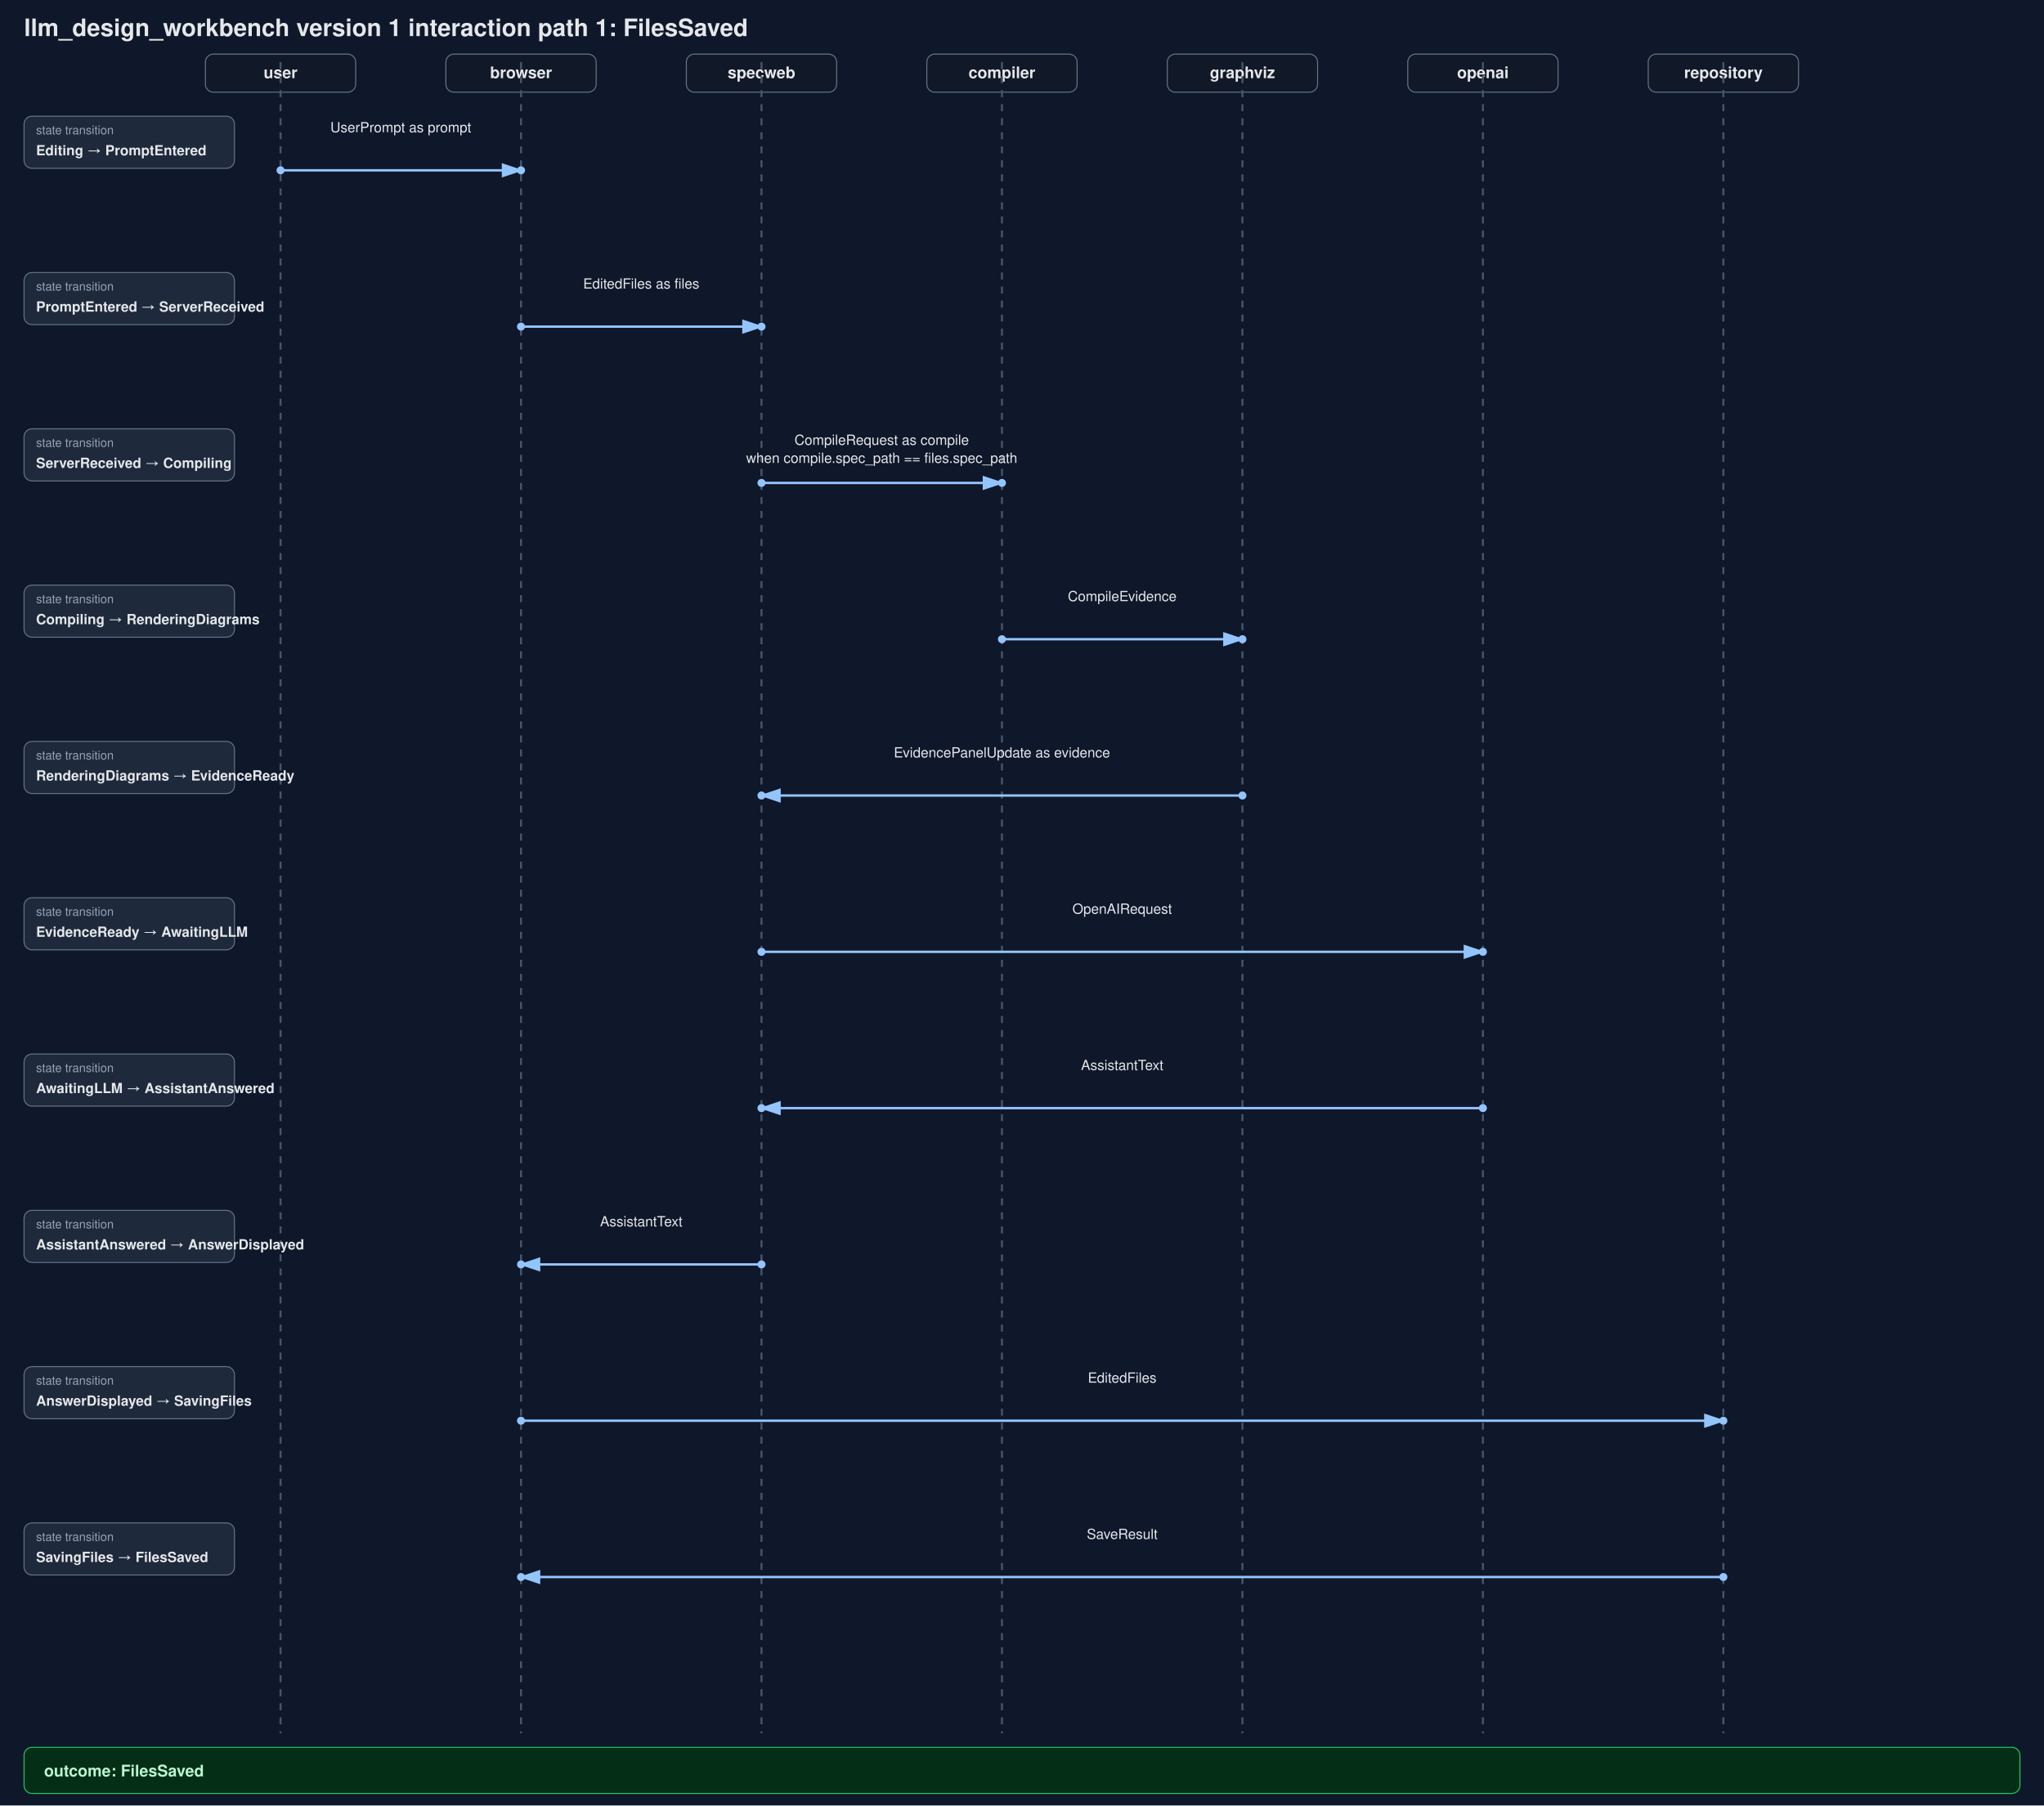
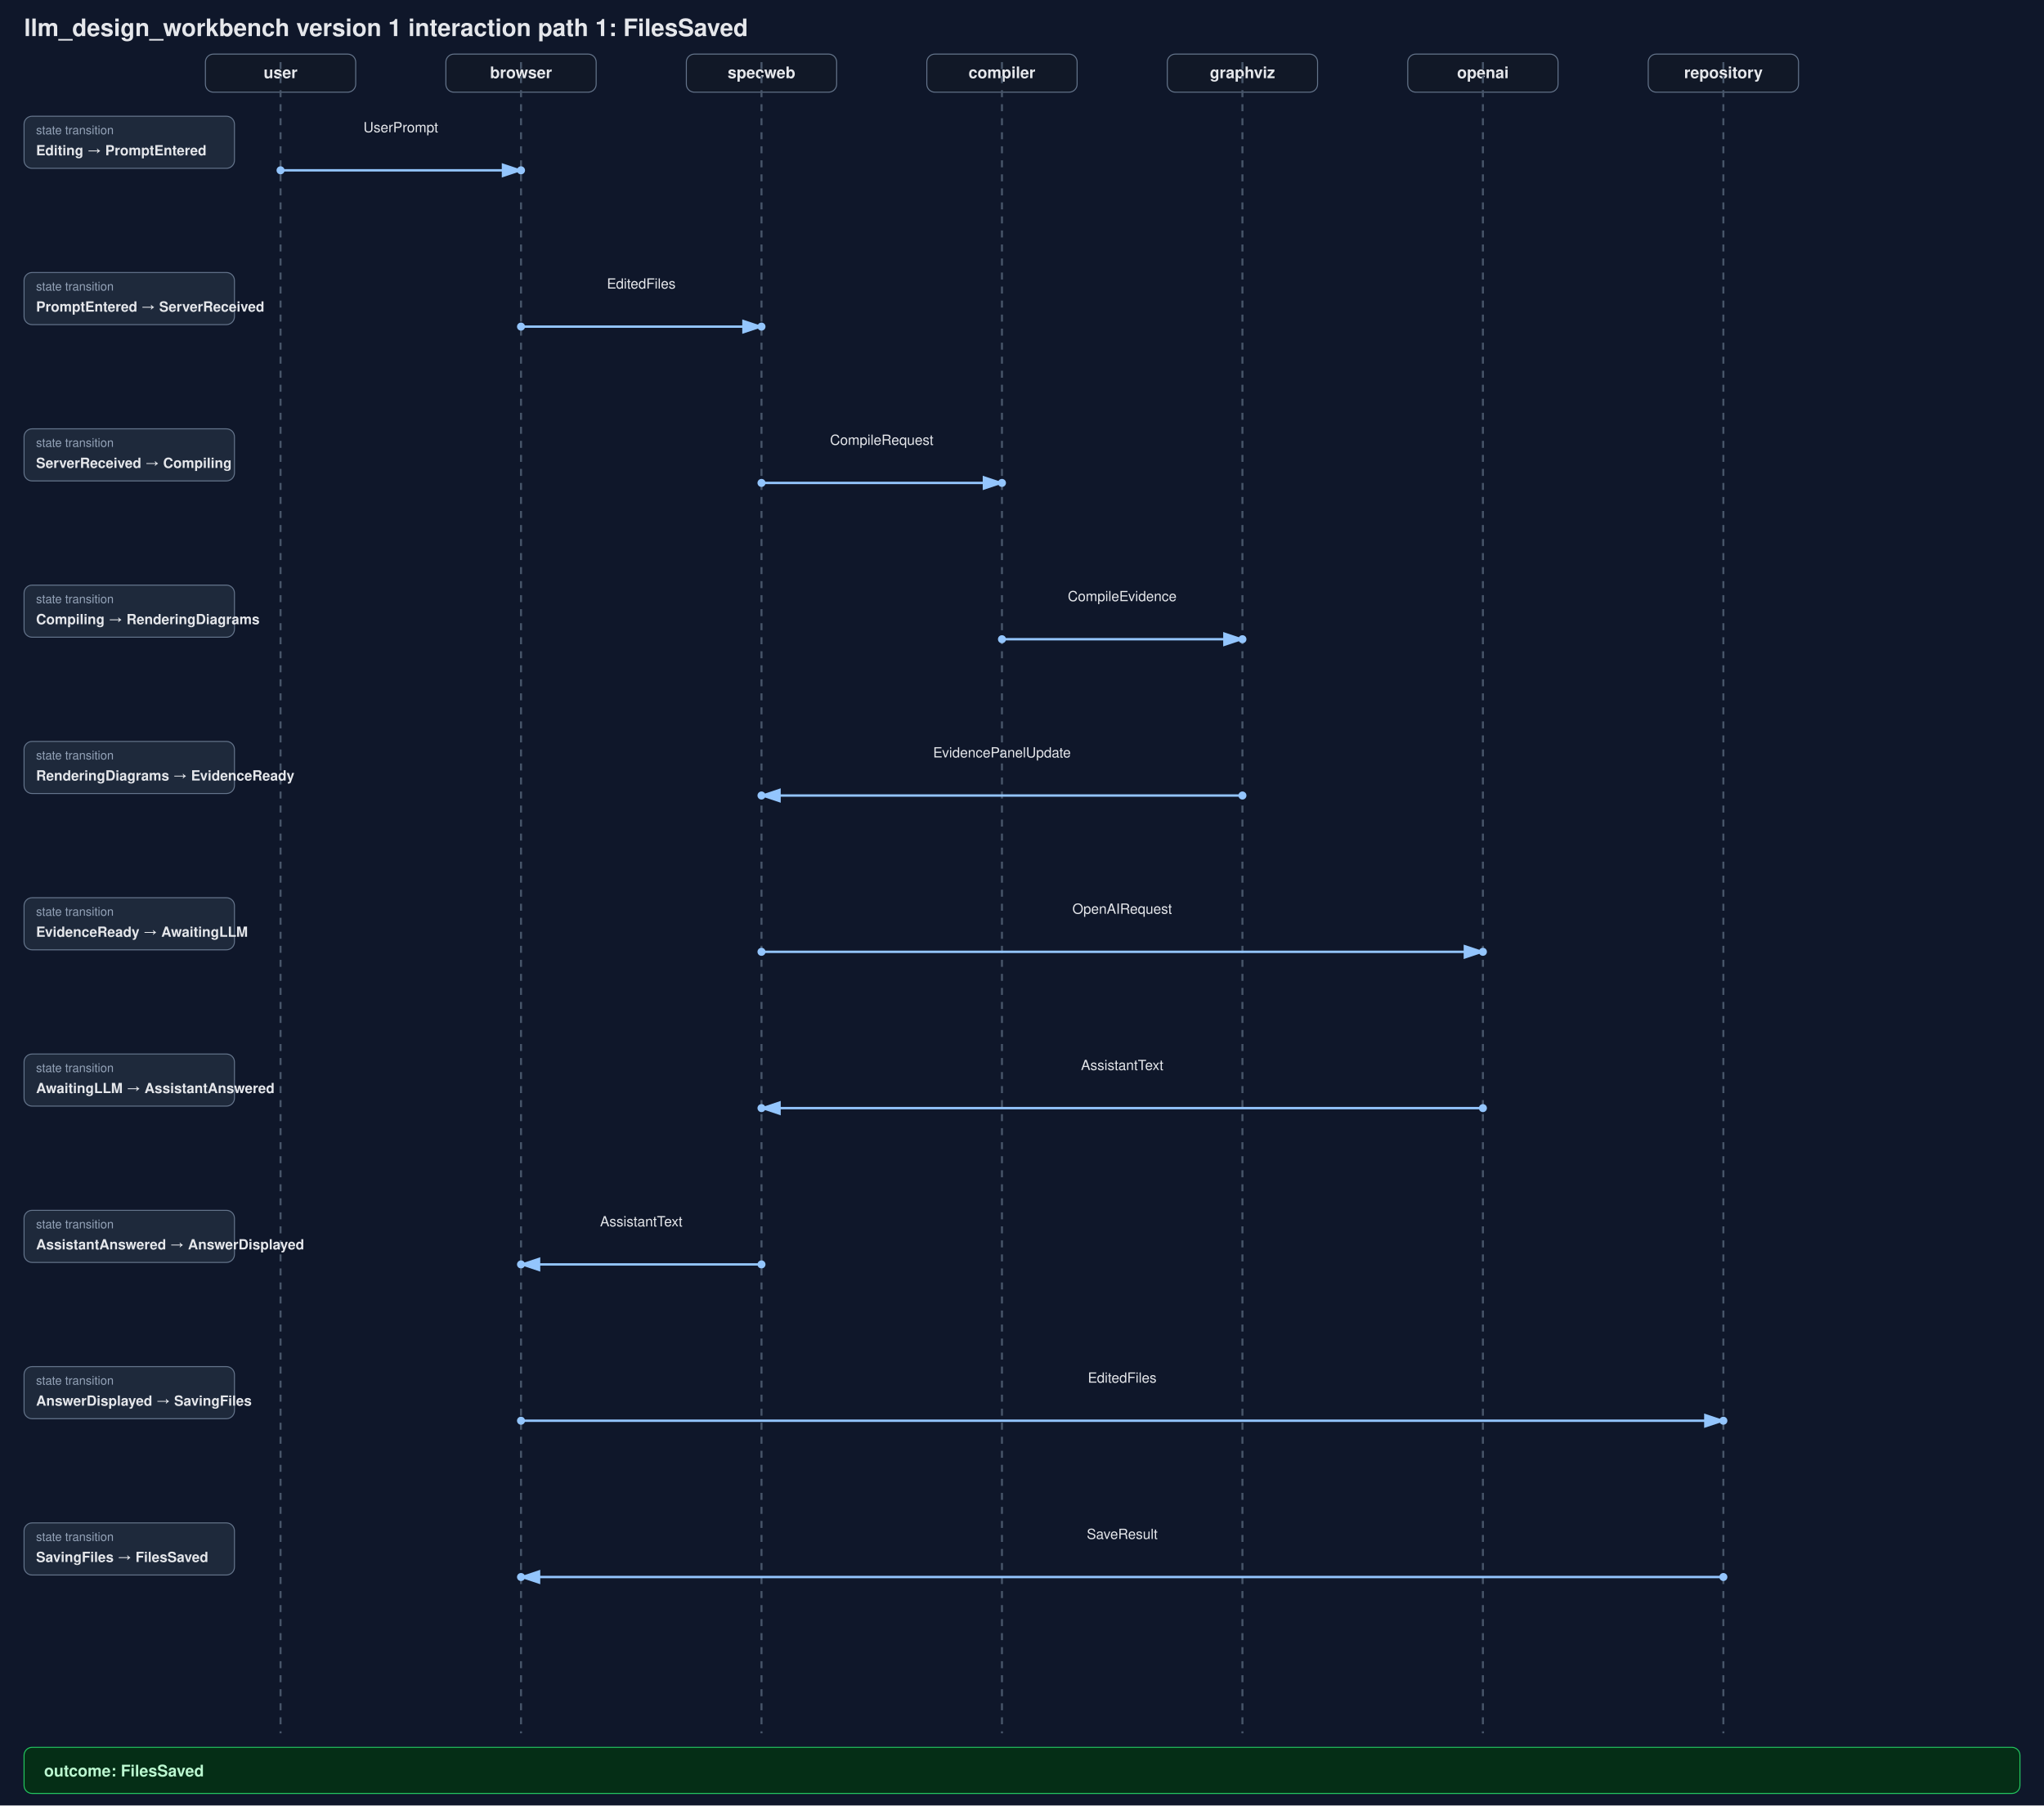
<svg xmlns="http://www.w3.org/2000/svg" width="2040" height="1802" viewBox="0 0 2040 1802">
  <defs>
    <marker id="arrow" markerWidth="10" markerHeight="10" refX="8" refY="3" orient="auto" markerUnits="strokeWidth">
      <path d="M0,0 L0,6 L9,3 z" fill="#93c5fd" />
    </marker>
  </defs>
  <rect width="100%" height="100%" fill="#0f172a" />
  <text x="24" y="36" fill="#e5e7eb" font-family="Helvetica, Arial, sans-serif" font-size="24" font-weight="700">llm_design_workbench version 1 interaction path 1: FilesSaved</text>
  <rect x="205" y="54" width="150" height="38" rx="8" fill="#111827" stroke="#64748b" />
  <text x="280" y="78" text-anchor="middle" fill="#e5e7eb" font-family="Helvetica, Arial, sans-serif" font-size="16" font-weight="700">user</text>
  <line x1="280" y1="62" x2="280" y2="1730" stroke="#475569" stroke-width="2" stroke-dasharray="7 7" />
  <rect x="445" y="54" width="150" height="38" rx="8" fill="#111827" stroke="#64748b" />
  <text x="520" y="78" text-anchor="middle" fill="#e5e7eb" font-family="Helvetica, Arial, sans-serif" font-size="16" font-weight="700">browser</text>
  <line x1="520" y1="62" x2="520" y2="1730" stroke="#475569" stroke-width="2" stroke-dasharray="7 7" />
  <rect x="685" y="54" width="150" height="38" rx="8" fill="#111827" stroke="#64748b" />
  <text x="760" y="78" text-anchor="middle" fill="#e5e7eb" font-family="Helvetica, Arial, sans-serif" font-size="16" font-weight="700">specweb</text>
  <line x1="760" y1="62" x2="760" y2="1730" stroke="#475569" stroke-width="2" stroke-dasharray="7 7" />
  <rect x="925" y="54" width="150" height="38" rx="8" fill="#111827" stroke="#64748b" />
  <text x="1000" y="78" text-anchor="middle" fill="#e5e7eb" font-family="Helvetica, Arial, sans-serif" font-size="16" font-weight="700">compiler</text>
  <line x1="1000" y1="62" x2="1000" y2="1730" stroke="#475569" stroke-width="2" stroke-dasharray="7 7" />
  <rect x="1165" y="54" width="150" height="38" rx="8" fill="#111827" stroke="#64748b" />
  <text x="1240" y="78" text-anchor="middle" fill="#e5e7eb" font-family="Helvetica, Arial, sans-serif" font-size="16" font-weight="700">graphviz</text>
  <line x1="1240" y1="62" x2="1240" y2="1730" stroke="#475569" stroke-width="2" stroke-dasharray="7 7" />
  <rect x="1405" y="54" width="150" height="38" rx="8" fill="#111827" stroke="#64748b" />
  <text x="1480" y="78" text-anchor="middle" fill="#e5e7eb" font-family="Helvetica, Arial, sans-serif" font-size="16" font-weight="700">openai</text>
  <line x1="1480" y1="62" x2="1480" y2="1730" stroke="#475569" stroke-width="2" stroke-dasharray="7 7" />
  <rect x="1645" y="54" width="150" height="38" rx="8" fill="#111827" stroke="#64748b" />
  <text x="1720" y="78" text-anchor="middle" fill="#e5e7eb" font-family="Helvetica, Arial, sans-serif" font-size="16" font-weight="700">repository</text>
  <line x1="1720" y1="62" x2="1720" y2="1730" stroke="#475569" stroke-width="2" stroke-dasharray="7 7" />
  <rect x="24" y="116" width="210" height="52" rx="8" fill="#1e293b" stroke="#64748b" />
  <text x="36" y="134" fill="#94a3b8" font-family="Helvetica, Arial, sans-serif" font-size="12">state transition</text>
  <text x="36" y="155" fill="#e5e7eb" font-family="Helvetica, Arial, sans-serif" font-size="14" font-weight="700">Editing → PromptEntered</text>
  <line x1="280" y1="170" x2="520" y2="170" stroke="#93c5fd" stroke-width="2.4" marker-end="url(#arrow)" />
-   <text x="400" y="132" text-anchor="middle" fill="#e5e7eb" font-family="Helvetica, Arial, sans-serif" font-size="14">UserPrompt as prompt</text>
+   <text x="400" y="132" text-anchor="middle" fill="#e5e7eb" font-family="Helvetica, Arial, sans-serif" font-size="14">UserPrompt</text>
  <circle cx="280" cy="170" r="4" fill="#93c5fd" />
  <circle cx="520" cy="170" r="4" fill="#93c5fd" />
  <rect x="24" y="272" width="210" height="52" rx="8" fill="#1e293b" stroke="#64748b" />
  <text x="36" y="290" fill="#94a3b8" font-family="Helvetica, Arial, sans-serif" font-size="12">state transition</text>
  <text x="36" y="311" fill="#e5e7eb" font-family="Helvetica, Arial, sans-serif" font-size="14" font-weight="700">PromptEntered → ServerReceived</text>
  <line x1="520" y1="326" x2="760" y2="326" stroke="#93c5fd" stroke-width="2.4" marker-end="url(#arrow)" />
-   <text x="640" y="288" text-anchor="middle" fill="#e5e7eb" font-family="Helvetica, Arial, sans-serif" font-size="14">EditedFiles as files</text>
+   <text x="640" y="288" text-anchor="middle" fill="#e5e7eb" font-family="Helvetica, Arial, sans-serif" font-size="14">EditedFiles</text>
  <circle cx="520" cy="326" r="4" fill="#93c5fd" />
  <circle cx="760" cy="326" r="4" fill="#93c5fd" />
  <rect x="24" y="428" width="210" height="52" rx="8" fill="#1e293b" stroke="#64748b" />
  <text x="36" y="446" fill="#94a3b8" font-family="Helvetica, Arial, sans-serif" font-size="12">state transition</text>
  <text x="36" y="467" fill="#e5e7eb" font-family="Helvetica, Arial, sans-serif" font-size="14" font-weight="700">ServerReceived → Compiling</text>
  <line x1="760" y1="482" x2="1000" y2="482" stroke="#93c5fd" stroke-width="2.4" marker-end="url(#arrow)" />
-   <text x="880" y="444" text-anchor="middle" fill="#e5e7eb" font-family="Helvetica, Arial, sans-serif" font-size="14">CompileRequest as compile</text>
-   <text x="880" y="462" text-anchor="middle" fill="#e5e7eb" font-family="Helvetica, Arial, sans-serif" font-size="14">when compile.spec_path == files.spec_path</text>
+   <text x="880" y="444" text-anchor="middle" fill="#e5e7eb" font-family="Helvetica, Arial, sans-serif" font-size="14">CompileRequest</text>
  <circle cx="760" cy="482" r="4" fill="#93c5fd" />
  <circle cx="1000" cy="482" r="4" fill="#93c5fd" />
  <rect x="24" y="584" width="210" height="52" rx="8" fill="#1e293b" stroke="#64748b" />
  <text x="36" y="602" fill="#94a3b8" font-family="Helvetica, Arial, sans-serif" font-size="12">state transition</text>
  <text x="36" y="623" fill="#e5e7eb" font-family="Helvetica, Arial, sans-serif" font-size="14" font-weight="700">Compiling → RenderingDiagrams</text>
  <line x1="1000" y1="638" x2="1240" y2="638" stroke="#93c5fd" stroke-width="2.4" marker-end="url(#arrow)" />
  <text x="1120" y="600" text-anchor="middle" fill="#e5e7eb" font-family="Helvetica, Arial, sans-serif" font-size="14">CompileEvidence</text>
  <circle cx="1000" cy="638" r="4" fill="#93c5fd" />
  <circle cx="1240" cy="638" r="4" fill="#93c5fd" />
  <rect x="24" y="740" width="210" height="52" rx="8" fill="#1e293b" stroke="#64748b" />
  <text x="36" y="758" fill="#94a3b8" font-family="Helvetica, Arial, sans-serif" font-size="12">state transition</text>
  <text x="36" y="779" fill="#e5e7eb" font-family="Helvetica, Arial, sans-serif" font-size="14" font-weight="700">RenderingDiagrams → EvidenceReady</text>
  <line x1="1240" y1="794" x2="760" y2="794" stroke="#93c5fd" stroke-width="2.4" marker-end="url(#arrow)" />
-   <text x="1000" y="756" text-anchor="middle" fill="#e5e7eb" font-family="Helvetica, Arial, sans-serif" font-size="14">EvidencePanelUpdate as evidence</text>
+   <text x="1000" y="756" text-anchor="middle" fill="#e5e7eb" font-family="Helvetica, Arial, sans-serif" font-size="14">EvidencePanelUpdate</text>
  <circle cx="1240" cy="794" r="4" fill="#93c5fd" />
  <circle cx="760" cy="794" r="4" fill="#93c5fd" />
  <rect x="24" y="896" width="210" height="52" rx="8" fill="#1e293b" stroke="#64748b" />
  <text x="36" y="914" fill="#94a3b8" font-family="Helvetica, Arial, sans-serif" font-size="12">state transition</text>
  <text x="36" y="935" fill="#e5e7eb" font-family="Helvetica, Arial, sans-serif" font-size="14" font-weight="700">EvidenceReady → AwaitingLLM</text>
  <line x1="760" y1="950" x2="1480" y2="950" stroke="#93c5fd" stroke-width="2.4" marker-end="url(#arrow)" />
  <text x="1120" y="912" text-anchor="middle" fill="#e5e7eb" font-family="Helvetica, Arial, sans-serif" font-size="14">OpenAIRequest</text>
  <circle cx="760" cy="950" r="4" fill="#93c5fd" />
  <circle cx="1480" cy="950" r="4" fill="#93c5fd" />
  <rect x="24" y="1052" width="210" height="52" rx="8" fill="#1e293b" stroke="#64748b" />
  <text x="36" y="1070" fill="#94a3b8" font-family="Helvetica, Arial, sans-serif" font-size="12">state transition</text>
  <text x="36" y="1091" fill="#e5e7eb" font-family="Helvetica, Arial, sans-serif" font-size="14" font-weight="700">AwaitingLLM → AssistantAnswered</text>
  <line x1="1480" y1="1106" x2="760" y2="1106" stroke="#93c5fd" stroke-width="2.4" marker-end="url(#arrow)" />
  <text x="1120" y="1068" text-anchor="middle" fill="#e5e7eb" font-family="Helvetica, Arial, sans-serif" font-size="14">AssistantText</text>
  <circle cx="1480" cy="1106" r="4" fill="#93c5fd" />
  <circle cx="760" cy="1106" r="4" fill="#93c5fd" />
  <rect x="24" y="1208" width="210" height="52" rx="8" fill="#1e293b" stroke="#64748b" />
  <text x="36" y="1226" fill="#94a3b8" font-family="Helvetica, Arial, sans-serif" font-size="12">state transition</text>
  <text x="36" y="1247" fill="#e5e7eb" font-family="Helvetica, Arial, sans-serif" font-size="14" font-weight="700">AssistantAnswered → AnswerDisplayed</text>
  <line x1="760" y1="1262" x2="520" y2="1262" stroke="#93c5fd" stroke-width="2.4" marker-end="url(#arrow)" />
  <text x="640" y="1224" text-anchor="middle" fill="#e5e7eb" font-family="Helvetica, Arial, sans-serif" font-size="14">AssistantText</text>
  <circle cx="760" cy="1262" r="4" fill="#93c5fd" />
  <circle cx="520" cy="1262" r="4" fill="#93c5fd" />
  <rect x="24" y="1364" width="210" height="52" rx="8" fill="#1e293b" stroke="#64748b" />
  <text x="36" y="1382" fill="#94a3b8" font-family="Helvetica, Arial, sans-serif" font-size="12">state transition</text>
  <text x="36" y="1403" fill="#e5e7eb" font-family="Helvetica, Arial, sans-serif" font-size="14" font-weight="700">AnswerDisplayed → SavingFiles</text>
  <line x1="520" y1="1418" x2="1720" y2="1418" stroke="#93c5fd" stroke-width="2.4" marker-end="url(#arrow)" />
  <text x="1120" y="1380" text-anchor="middle" fill="#e5e7eb" font-family="Helvetica, Arial, sans-serif" font-size="14">EditedFiles</text>
  <circle cx="520" cy="1418" r="4" fill="#93c5fd" />
  <circle cx="1720" cy="1418" r="4" fill="#93c5fd" />
  <rect x="24" y="1520" width="210" height="52" rx="8" fill="#1e293b" stroke="#64748b" />
  <text x="36" y="1538" fill="#94a3b8" font-family="Helvetica, Arial, sans-serif" font-size="12">state transition</text>
  <text x="36" y="1559" fill="#e5e7eb" font-family="Helvetica, Arial, sans-serif" font-size="14" font-weight="700">SavingFiles → FilesSaved</text>
  <line x1="1720" y1="1574" x2="520" y2="1574" stroke="#93c5fd" stroke-width="2.4" marker-end="url(#arrow)" />
  <text x="1120" y="1536" text-anchor="middle" fill="#e5e7eb" font-family="Helvetica, Arial, sans-serif" font-size="14">SaveResult</text>
  <circle cx="1720" cy="1574" r="4" fill="#93c5fd" />
  <circle cx="520" cy="1574" r="4" fill="#93c5fd" />
  <rect x="24" y="1744" width="1992" height="46" rx="8" fill="#052e16" stroke="#22c55e" />
  <text x="44" y="1773" fill="#bbf7d0" font-family="Helvetica, Arial, sans-serif" font-size="16" font-weight="700">outcome: FilesSaved</text>
</svg>
